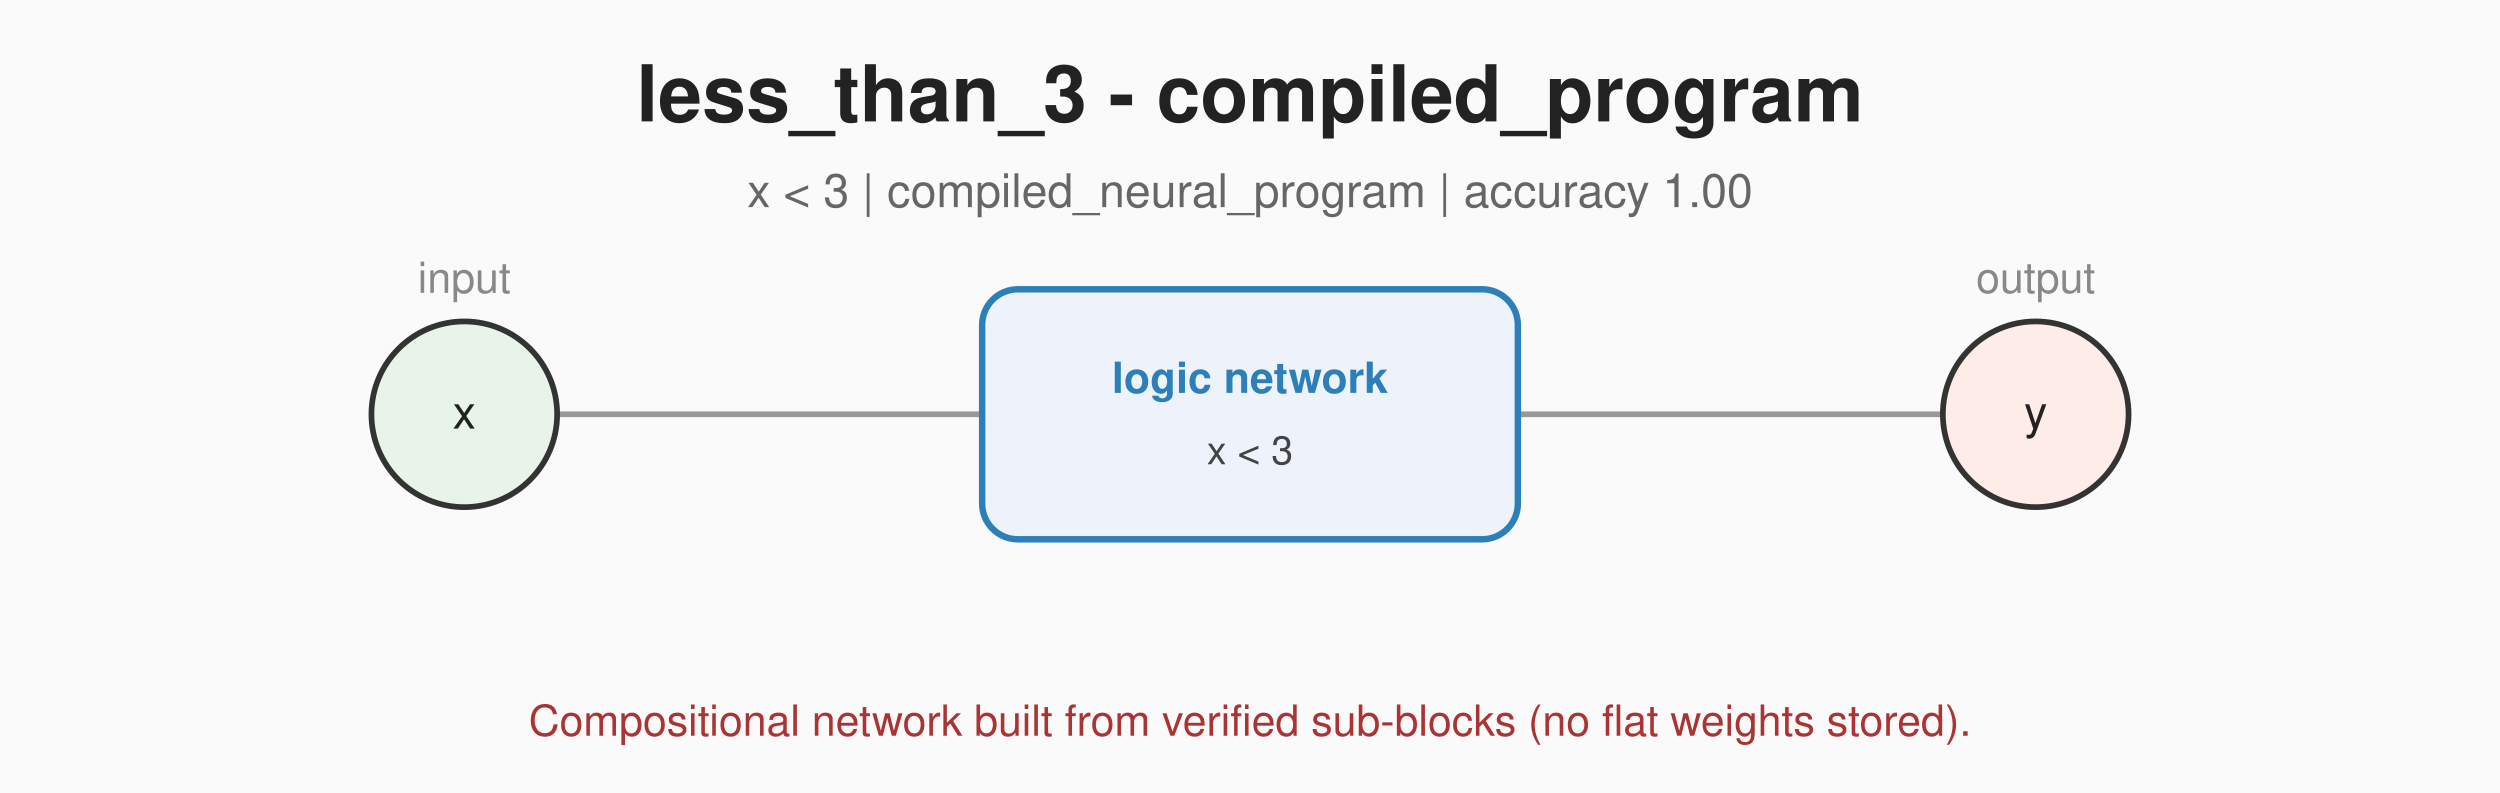
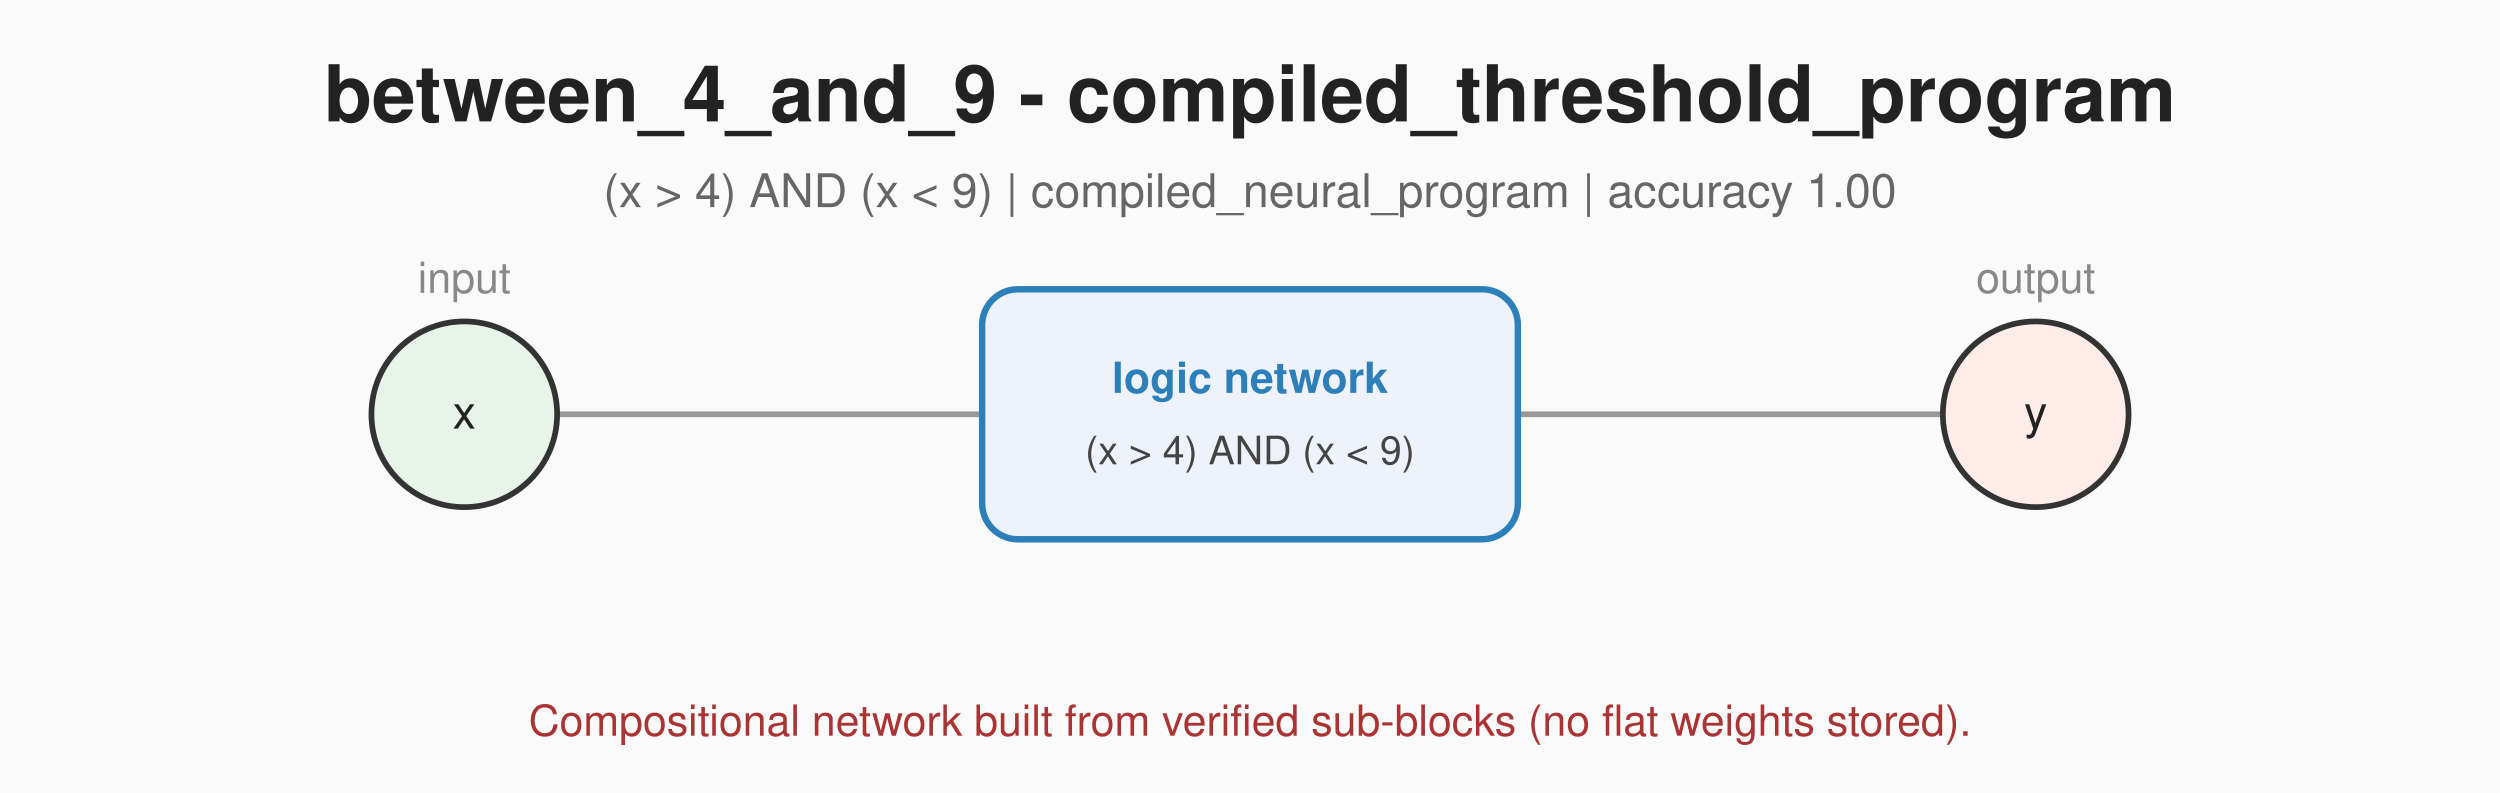
<svg xmlns="http://www.w3.org/2000/svg" width="700" height="222" viewBox="0 0 700 222" font-family="Helvetica, Arial, sans-serif">
  <rect width="700" height="222" fill="#fafafa" />
-   <text x="350.0" y="34" text-anchor="middle" font-size="22" font-weight="bold" fill="#222">less_than_3 - compiled_program</text>
-   <text x="350.0" y="58" text-anchor="middle" font-size="13" fill="#666">x &lt; 3  |  compiled_neural_program  |  accuracy 1.00</text>
+   <text x="350.0" y="34" text-anchor="middle" font-size="22" font-weight="bold" fill="#222">between_4_and_9 - compiled_threshold_program</text>
+   <text x="350.0" y="58" text-anchor="middle" font-size="13" fill="#666">(x &gt; 4) AND (x &lt; 9)  |  compiled_neural_program  |  accuracy 1.00</text>
  <line x1="130.0" y1="116.0" x2="275.0" y2="116.0" stroke="#999" stroke-width="1.6" />
  <line x1="425.0" y1="116.0" x2="570.0" y2="116.0" stroke="#999" stroke-width="1.6" />
  <rect x="275.0" y="81.0" width="150" height="70" rx="10" fill="#eef3fb" stroke="#2c7fb8" stroke-width="1.8" />
  <text x="350.0" y="110.0" text-anchor="middle" font-size="12" fill="#2c7fb8" font-weight="bold">logic network</text>
-   <text x="350.0" y="130.0" text-anchor="middle" font-size="11" fill="#444">x &lt; 3</text>
+   <text x="350.0" y="130.0" text-anchor="middle" font-size="11" fill="#444">(x &gt; 4) AND (x &lt; 9)</text>
  <circle cx="130.0" cy="116.0" r="26" fill="#e8f4ea" stroke="#333333" stroke-width="1.6" />
  <text x="130.0" y="120.0" text-anchor="middle" font-size="13" fill="#222">x</text>
  <circle cx="570.0" cy="116.0" r="26" fill="#fdece8" stroke="#333333" stroke-width="1.6" />
  <text x="570.0" y="120.0" text-anchor="middle" font-size="13" fill="#222">y</text>
  <text x="130.0" y="82.0" text-anchor="middle" font-size="12" fill="#888">input</text>
  <text x="570.0" y="82.0" text-anchor="middle" font-size="12" fill="#888">output</text>
  <text x="350.0" y="206" text-anchor="middle" font-size="12" fill="#a33">Compositional network built from verified sub-blocks (no flat weights stored).</text>
</svg>
